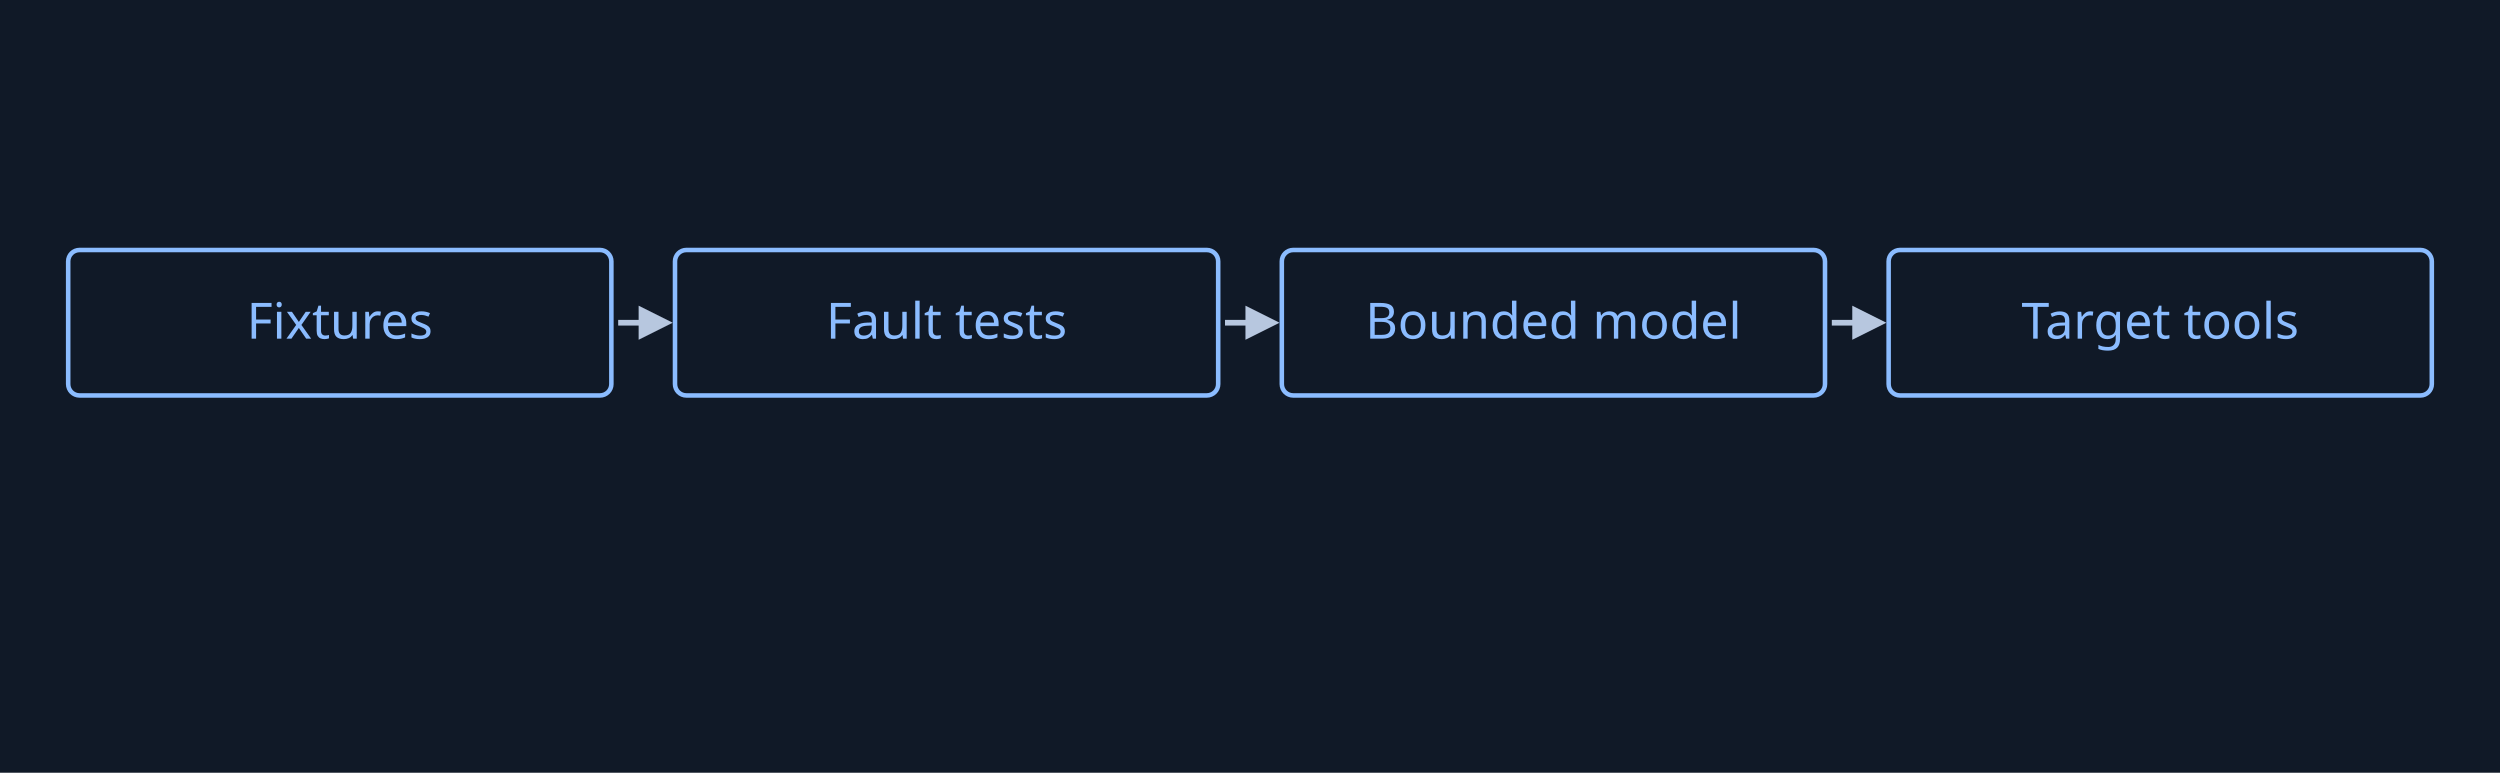
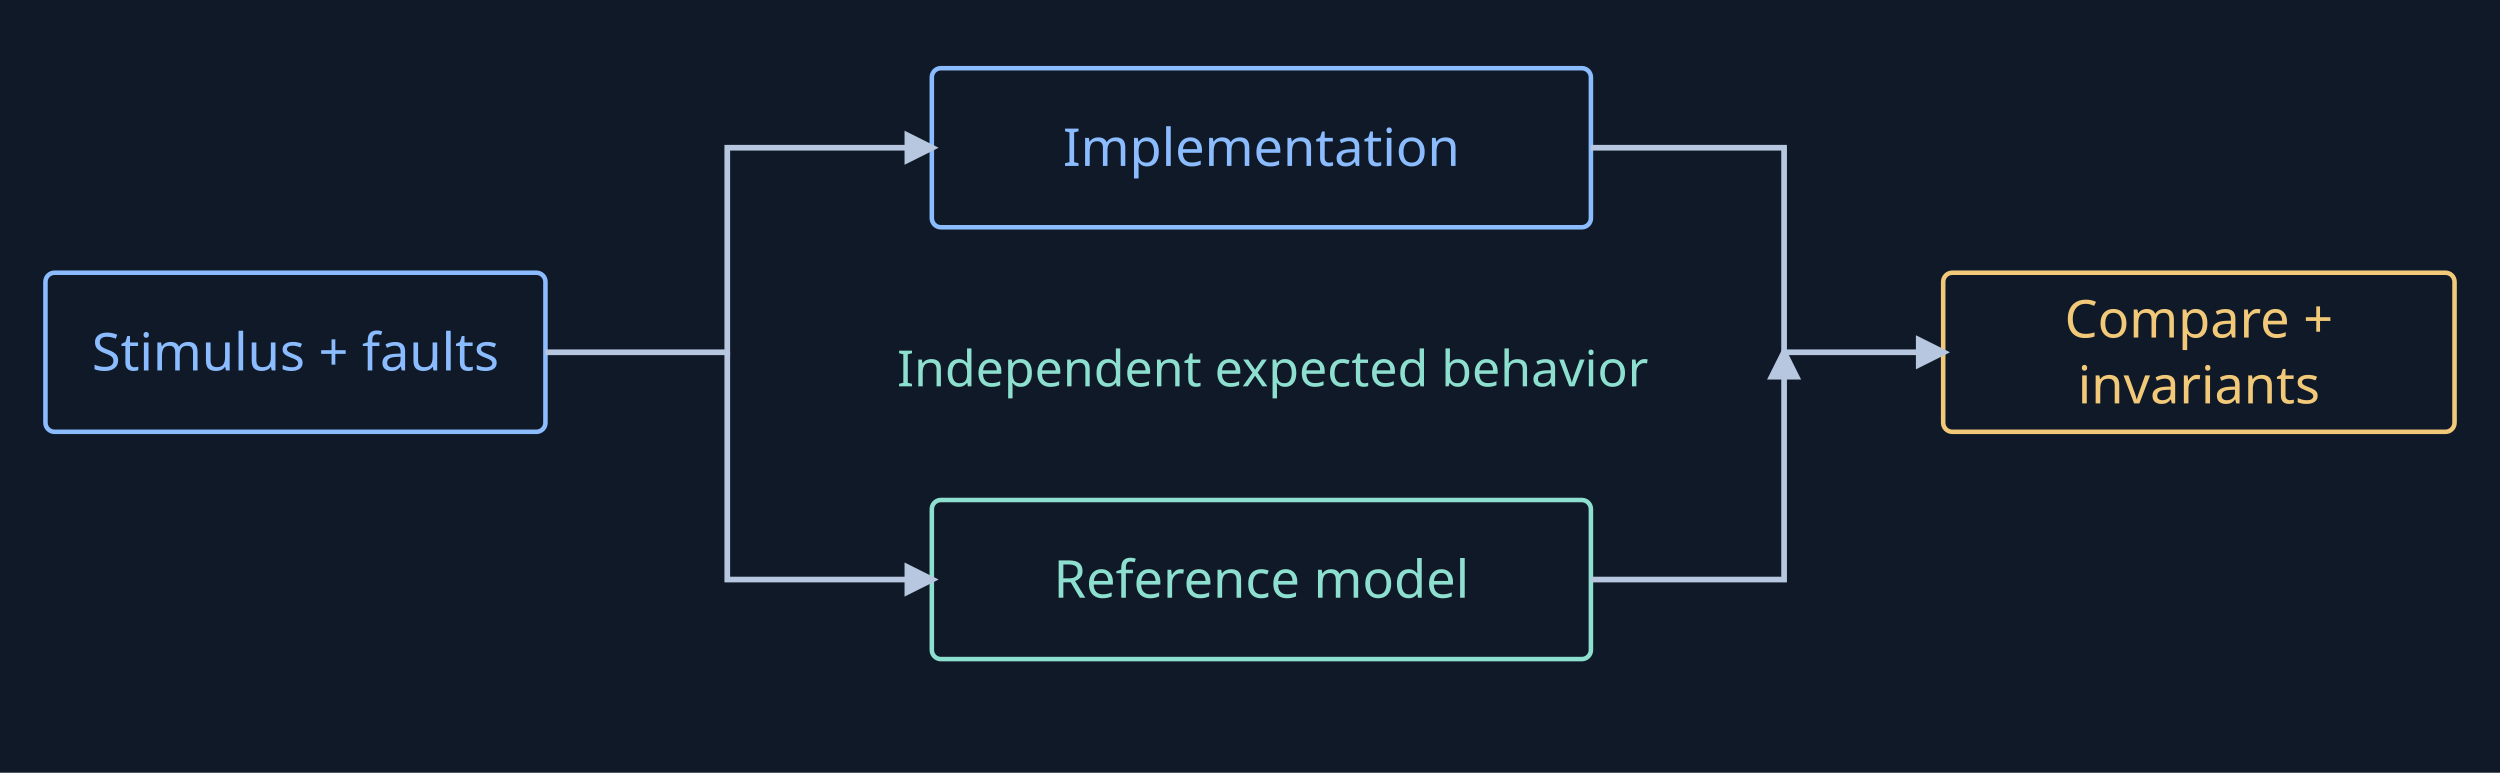
<svg xmlns="http://www.w3.org/2000/svg" viewBox="0 0 1100 340" role="img" aria-labelledby="accelerator-05-title accelerator-05-desc" style="display:block;width:100%;height:auto">
  <defs>
    <marker id="accelerator-05-arrow" viewBox="0 0 10 10" refX="8" refY="5" markerWidth="6" markerHeight="6" orient="auto-start-reverse">
      <path d="M0 0 L10 5 L0 10Z" fill="#b7c7df" />
    </marker>
  </defs>
  <rect width="1100" height="340" fill="#101927" />
  <g font-family="system-ui,sans-serif">
-     <rect x="30.0" y="110" width="239.0" height="64" rx="5" fill="#101927" stroke="#8bbcff" stroke-width="2" />
-     <text x="149.5" y="149.0" font-size="22" fill="#8bbcff" text-anchor="middle">Fixtures</text>
-     <path d="M272.0,142 L293.0,142" fill="none" stroke="#b7c7df" stroke-width="2.5" marker-end="url(#accelerator-05-arrow)" />
-     <rect x="297.0" y="110" width="239.0" height="64" rx="5" fill="#101927" stroke="#8bbcff" stroke-width="2" />
-     <text x="416.5" y="149.0" font-size="22" fill="#8bbcff" text-anchor="middle">Fault tests</text>
-     <path d="M539.0,142 L560.0,142" fill="none" stroke="#b7c7df" stroke-width="2.5" marker-end="url(#accelerator-05-arrow)" />
-     <rect x="564.0" y="110" width="239.0" height="64" rx="5" fill="#101927" stroke="#8bbcff" stroke-width="2" />
-     <text x="683.5" y="149.0" font-size="22" fill="#8bbcff" text-anchor="middle">Bounded model</text>
-     <path d="M806.0,142 L827.0,142" fill="none" stroke="#b7c7df" stroke-width="2.5" marker-end="url(#accelerator-05-arrow)" />
-     <rect x="831.0" y="110" width="239.0" height="64" rx="5" fill="#101927" stroke="#8bbcff" stroke-width="2" />
-     <text x="950.5" y="149.0" font-size="22" fill="#8bbcff" text-anchor="middle">Target tools</text>
+     <rect x="20" y="120" width="220" height="70" rx="4" fill="#101927" stroke="#8bbcff" stroke-width="2" />
+     <text x="130.0" y="163.0" font-size="23" fill="#8bbcff" text-anchor="middle">Stimulus + faults</text>
+     <rect x="410" y="30" width="290" height="70" rx="4" fill="#101927" stroke="#8bbcff" stroke-width="2" />
+     <text x="555.0" y="73.0" font-size="23" fill="#8bbcff" text-anchor="middle">Implementation</text>
+     <rect x="410" y="220" width="290" height="70" rx="4" fill="#101927" stroke="#8de0cf" stroke-width="2" />
+     <text x="555.0" y="263.0" font-size="23" fill="#8de0cf" text-anchor="middle">Reference model</text>
+     <path d="M240,155 L320,155 L320,65 L410,65" fill="none" stroke="#b7c7df" stroke-width="2.5" marker-end="url(#accelerator-05-arrow)" />
+     <path d="M320,155 L320,255 L410,255" fill="none" stroke="#b7c7df" stroke-width="2.5" marker-end="url(#accelerator-05-arrow)" />
+     <rect x="855" y="120" width="225" height="70" rx="4" fill="#101927" stroke="#f1c979" stroke-width="2" />
+     <text x="967.5" y="148.5" font-size="23" fill="#f1c979" text-anchor="middle">Compare +</text>
+     <text x="967.5" y="177.5" font-size="23" fill="#f1c979" text-anchor="middle">invariants</text>
+     <path d="M700,65 L785,65 L785,155 L855,155" fill="none" stroke="#b7c7df" stroke-width="2.5" marker-end="url(#accelerator-05-arrow)" />
+     <path d="M700,255 L785,255 L785,155" fill="none" stroke="#b7c7df" stroke-width="2.5" marker-end="url(#accelerator-05-arrow)" />
+     <text x="560" y="170" font-size="22" fill="#8de0cf" text-anchor="middle">Independent expected behavior</text>
  </g>
</svg>
